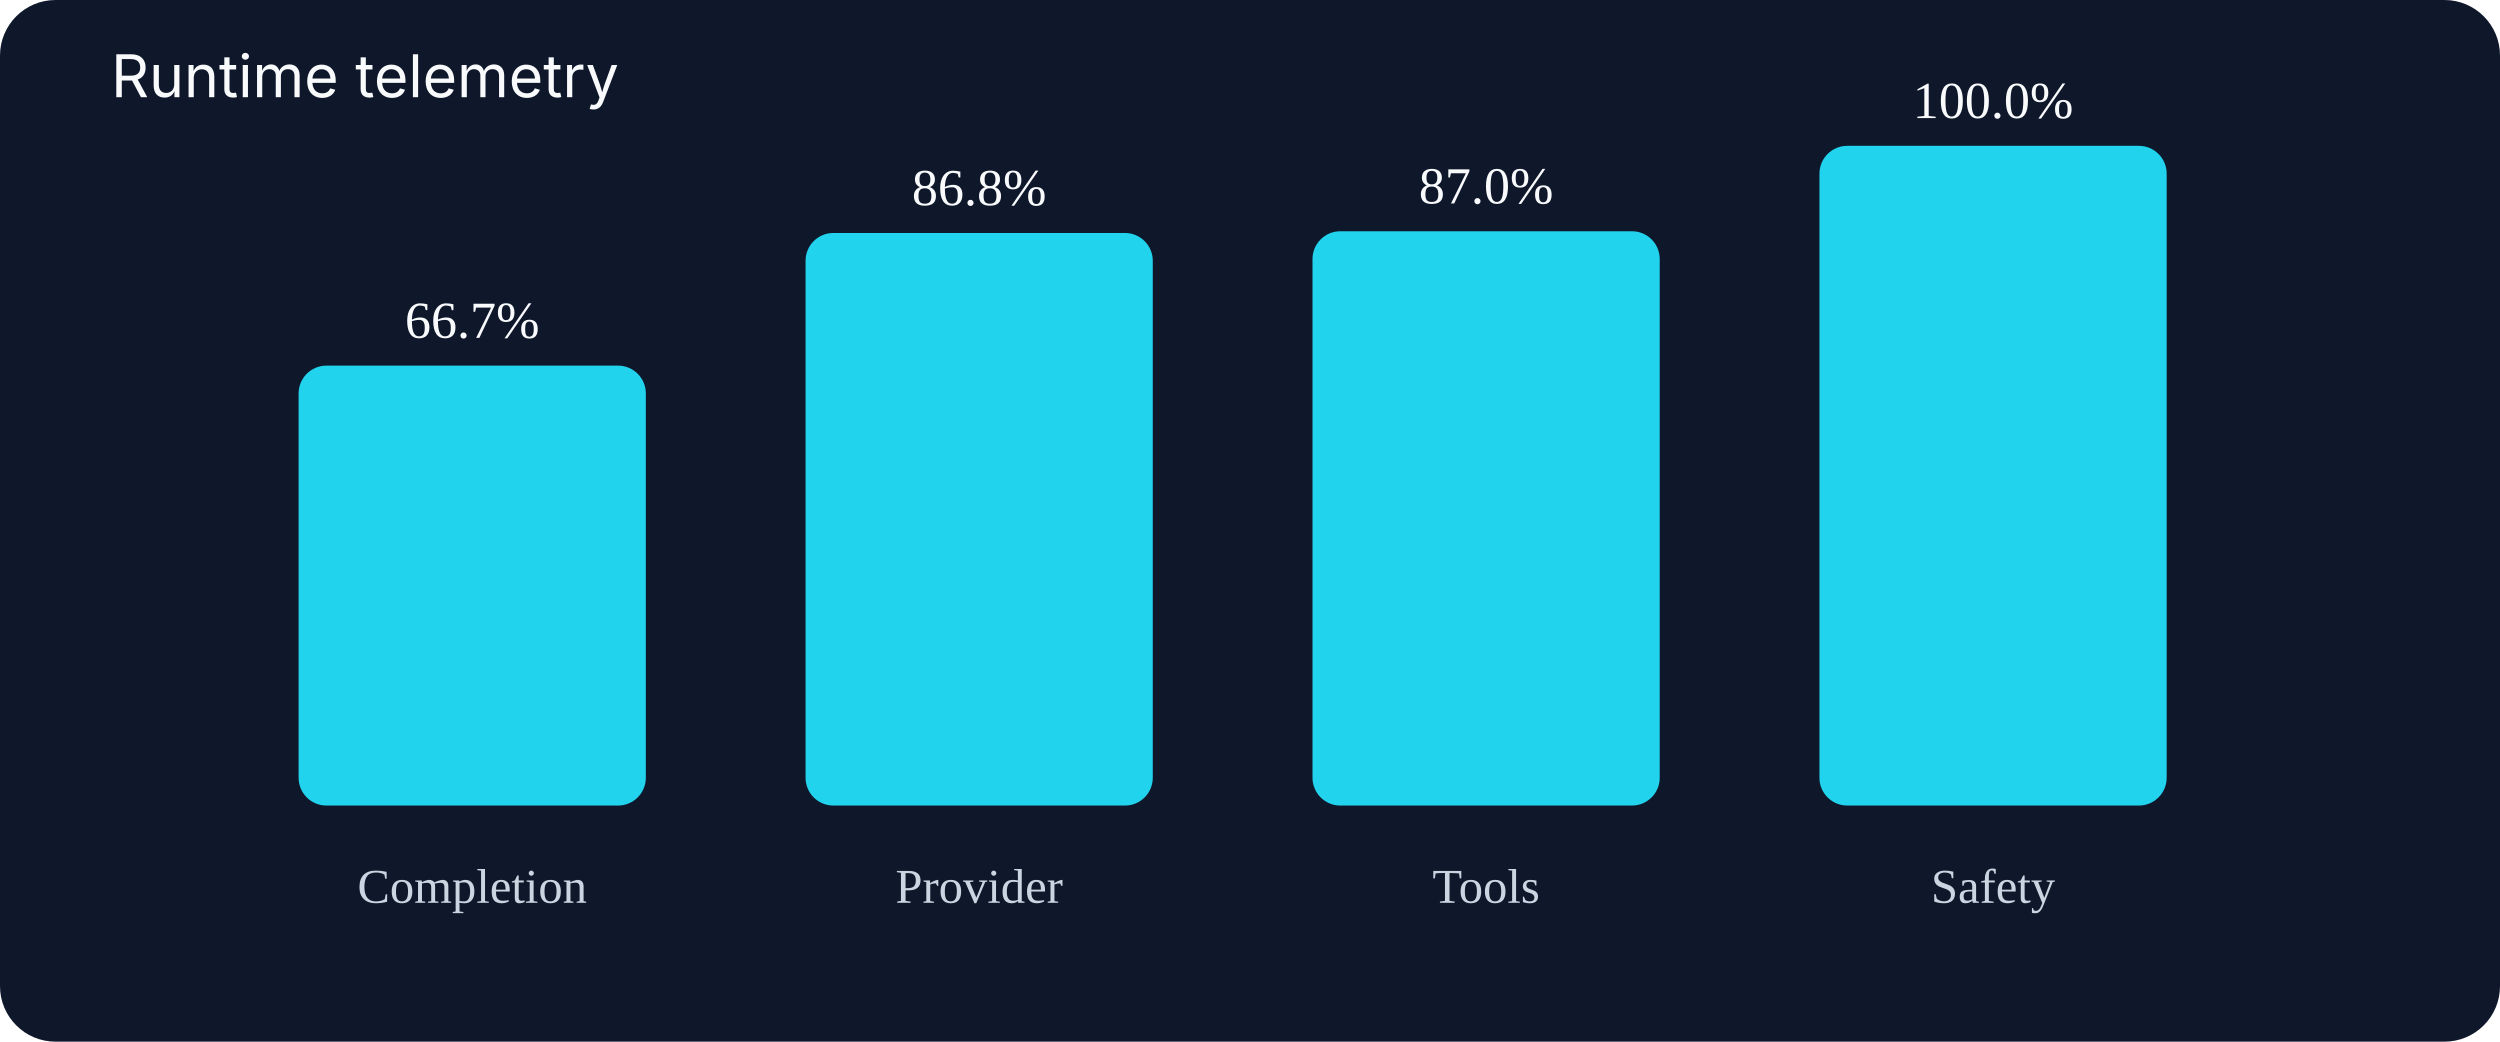
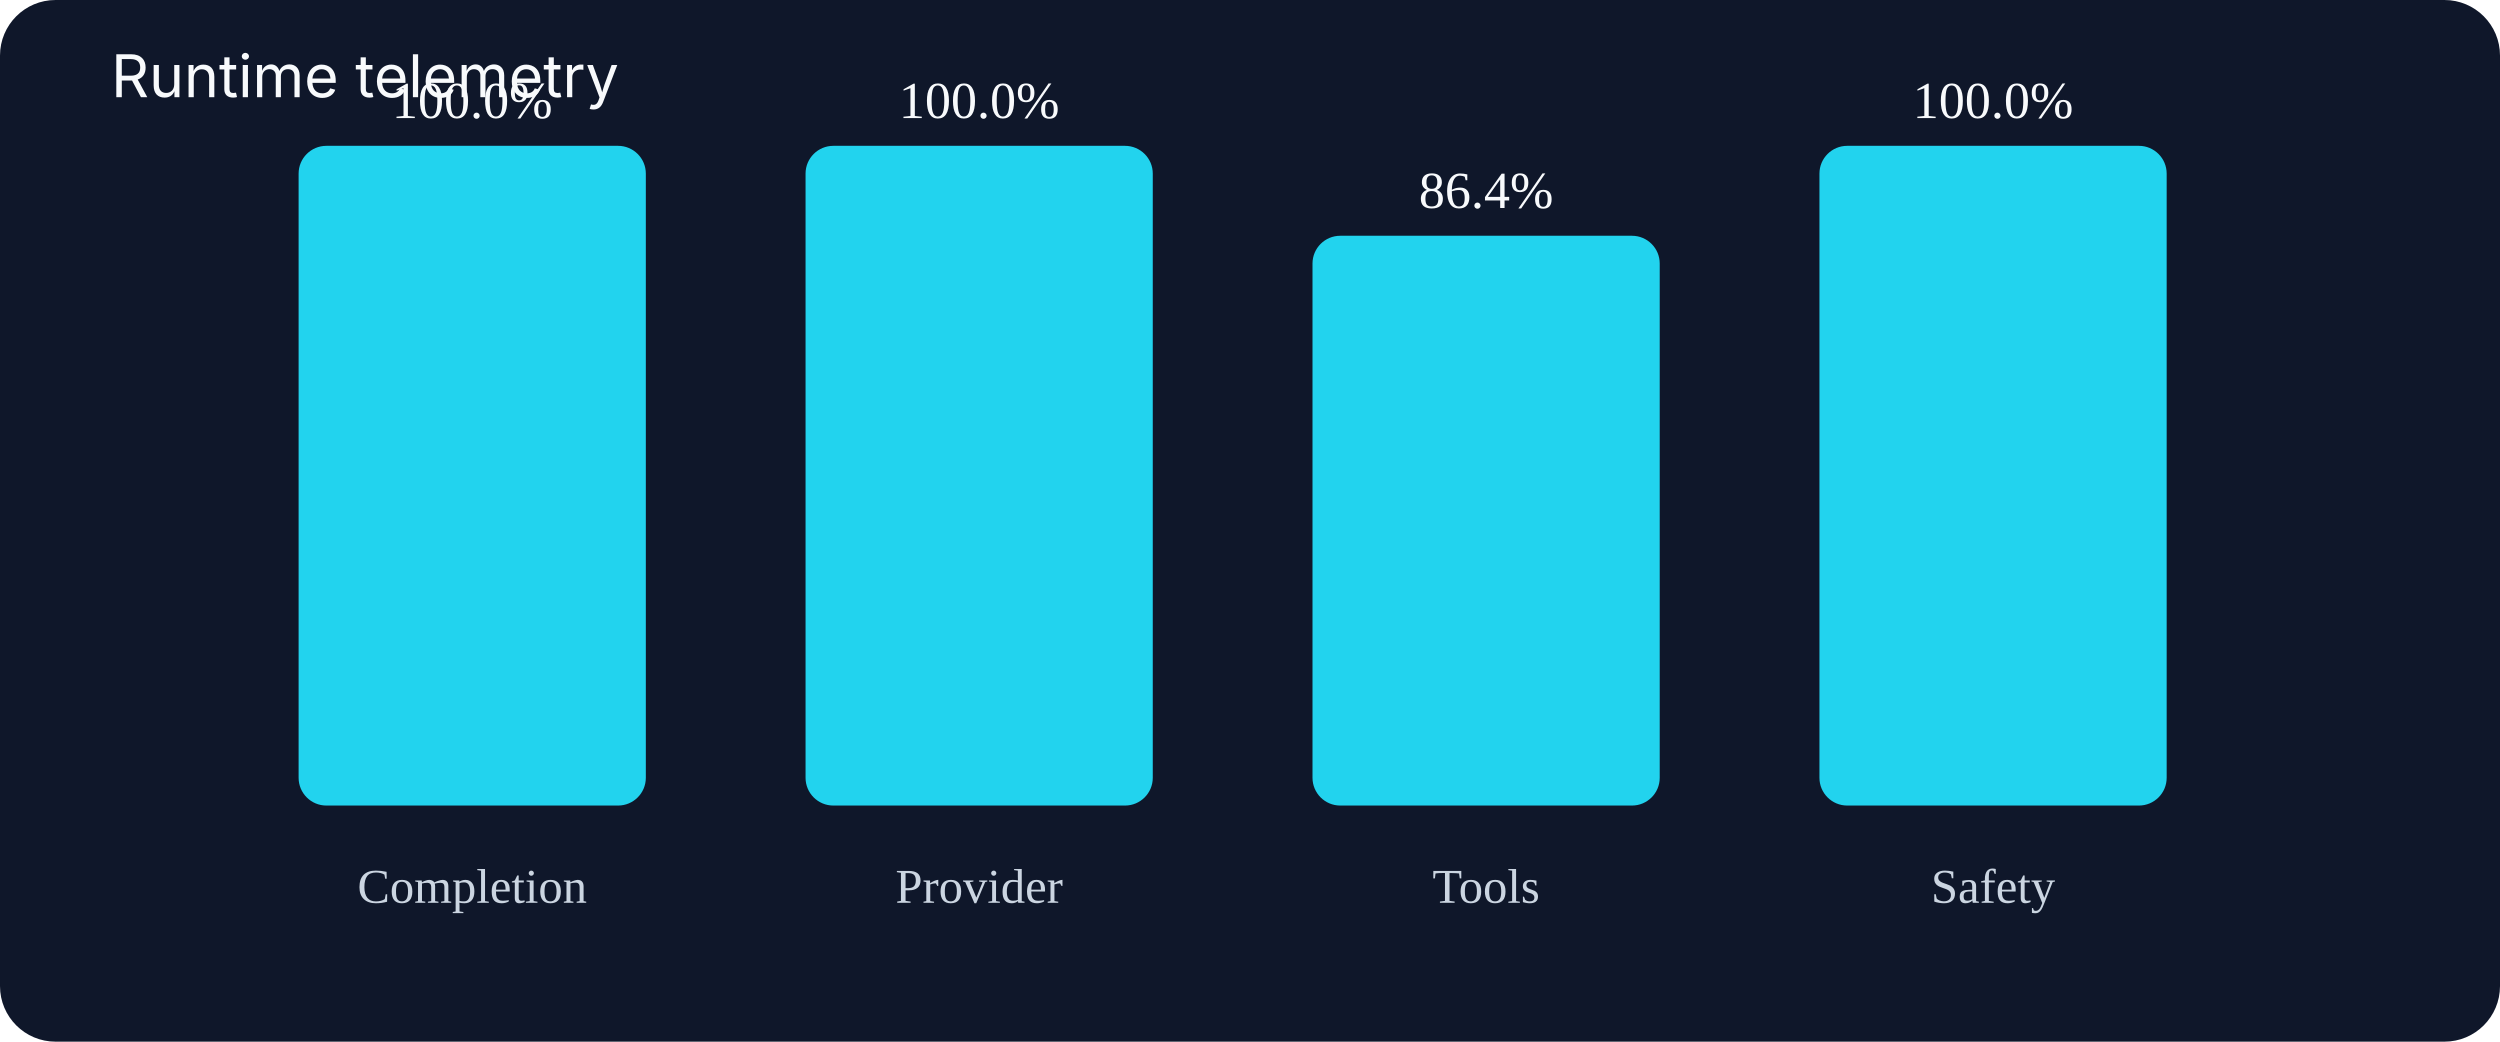
<svg xmlns="http://www.w3.org/2000/svg" viewBox="0 0 720 300" role="img" aria-labelledby="telemetry-title telemetry-desc">
  <rect width="100%" height="100%" rx="16" fill="#0f172a" />
  <text x="32" y="28" fill="#f8fafc" font-size="17" font-family="-apple-system,BlinkMacSystemFont,Segoe UI,sans-serif">Runtime telemetry</text>
-   <rect x="86" y="105.3" width="100" height="126.7" rx="8" fill="#22d3ee" />
+   <rect x="86" y="42.0" width="100" height="190.0" rx="8" fill="#22d3ee" />
  <text x="136.0" y="260" text-anchor="middle" fill="#cbd5e1" font-size="14">Completion</text>
-   <text x="136.0" y="97.3" text-anchor="middle" fill="#f8fafc" font-size="15">66.7%</text>
-   <rect x="232" y="67.1" width="100" height="164.9" rx="8" fill="#22d3ee" />
+   <text x="136.0" y="34.0" text-anchor="middle" fill="#f8fafc" font-size="15">100.0%</text>
+   <rect x="232" y="42.0" width="100" height="190.0" rx="8" fill="#22d3ee" />
  <text x="282.0" y="260" text-anchor="middle" fill="#cbd5e1" font-size="14">Provider</text>
-   <text x="282.0" y="59.1" text-anchor="middle" fill="#f8fafc" font-size="15">86.8%</text>
-   <rect x="378" y="66.6" width="100" height="165.4" rx="8" fill="#22d3ee" />
+   <text x="282.0" y="34.0" text-anchor="middle" fill="#f8fafc" font-size="15">100.0%</text>
+   <rect x="378" y="67.9" width="100" height="164.1" rx="8" fill="#22d3ee" />
  <text x="428.0" y="260" text-anchor="middle" fill="#cbd5e1" font-size="14">Tools</text>
-   <text x="428.0" y="58.6" text-anchor="middle" fill="#f8fafc" font-size="15">87.0%</text>
+   <text x="428.0" y="59.9" text-anchor="middle" fill="#f8fafc" font-size="15">86.4%</text>
  <rect x="524" y="42.0" width="100" height="190.0" rx="8" fill="#22d3ee" />
  <text x="574.0" y="260" text-anchor="middle" fill="#cbd5e1" font-size="14">Safety</text>
  <text x="574.0" y="34.0" text-anchor="middle" fill="#f8fafc" font-size="15">100.0%</text>
</svg>
